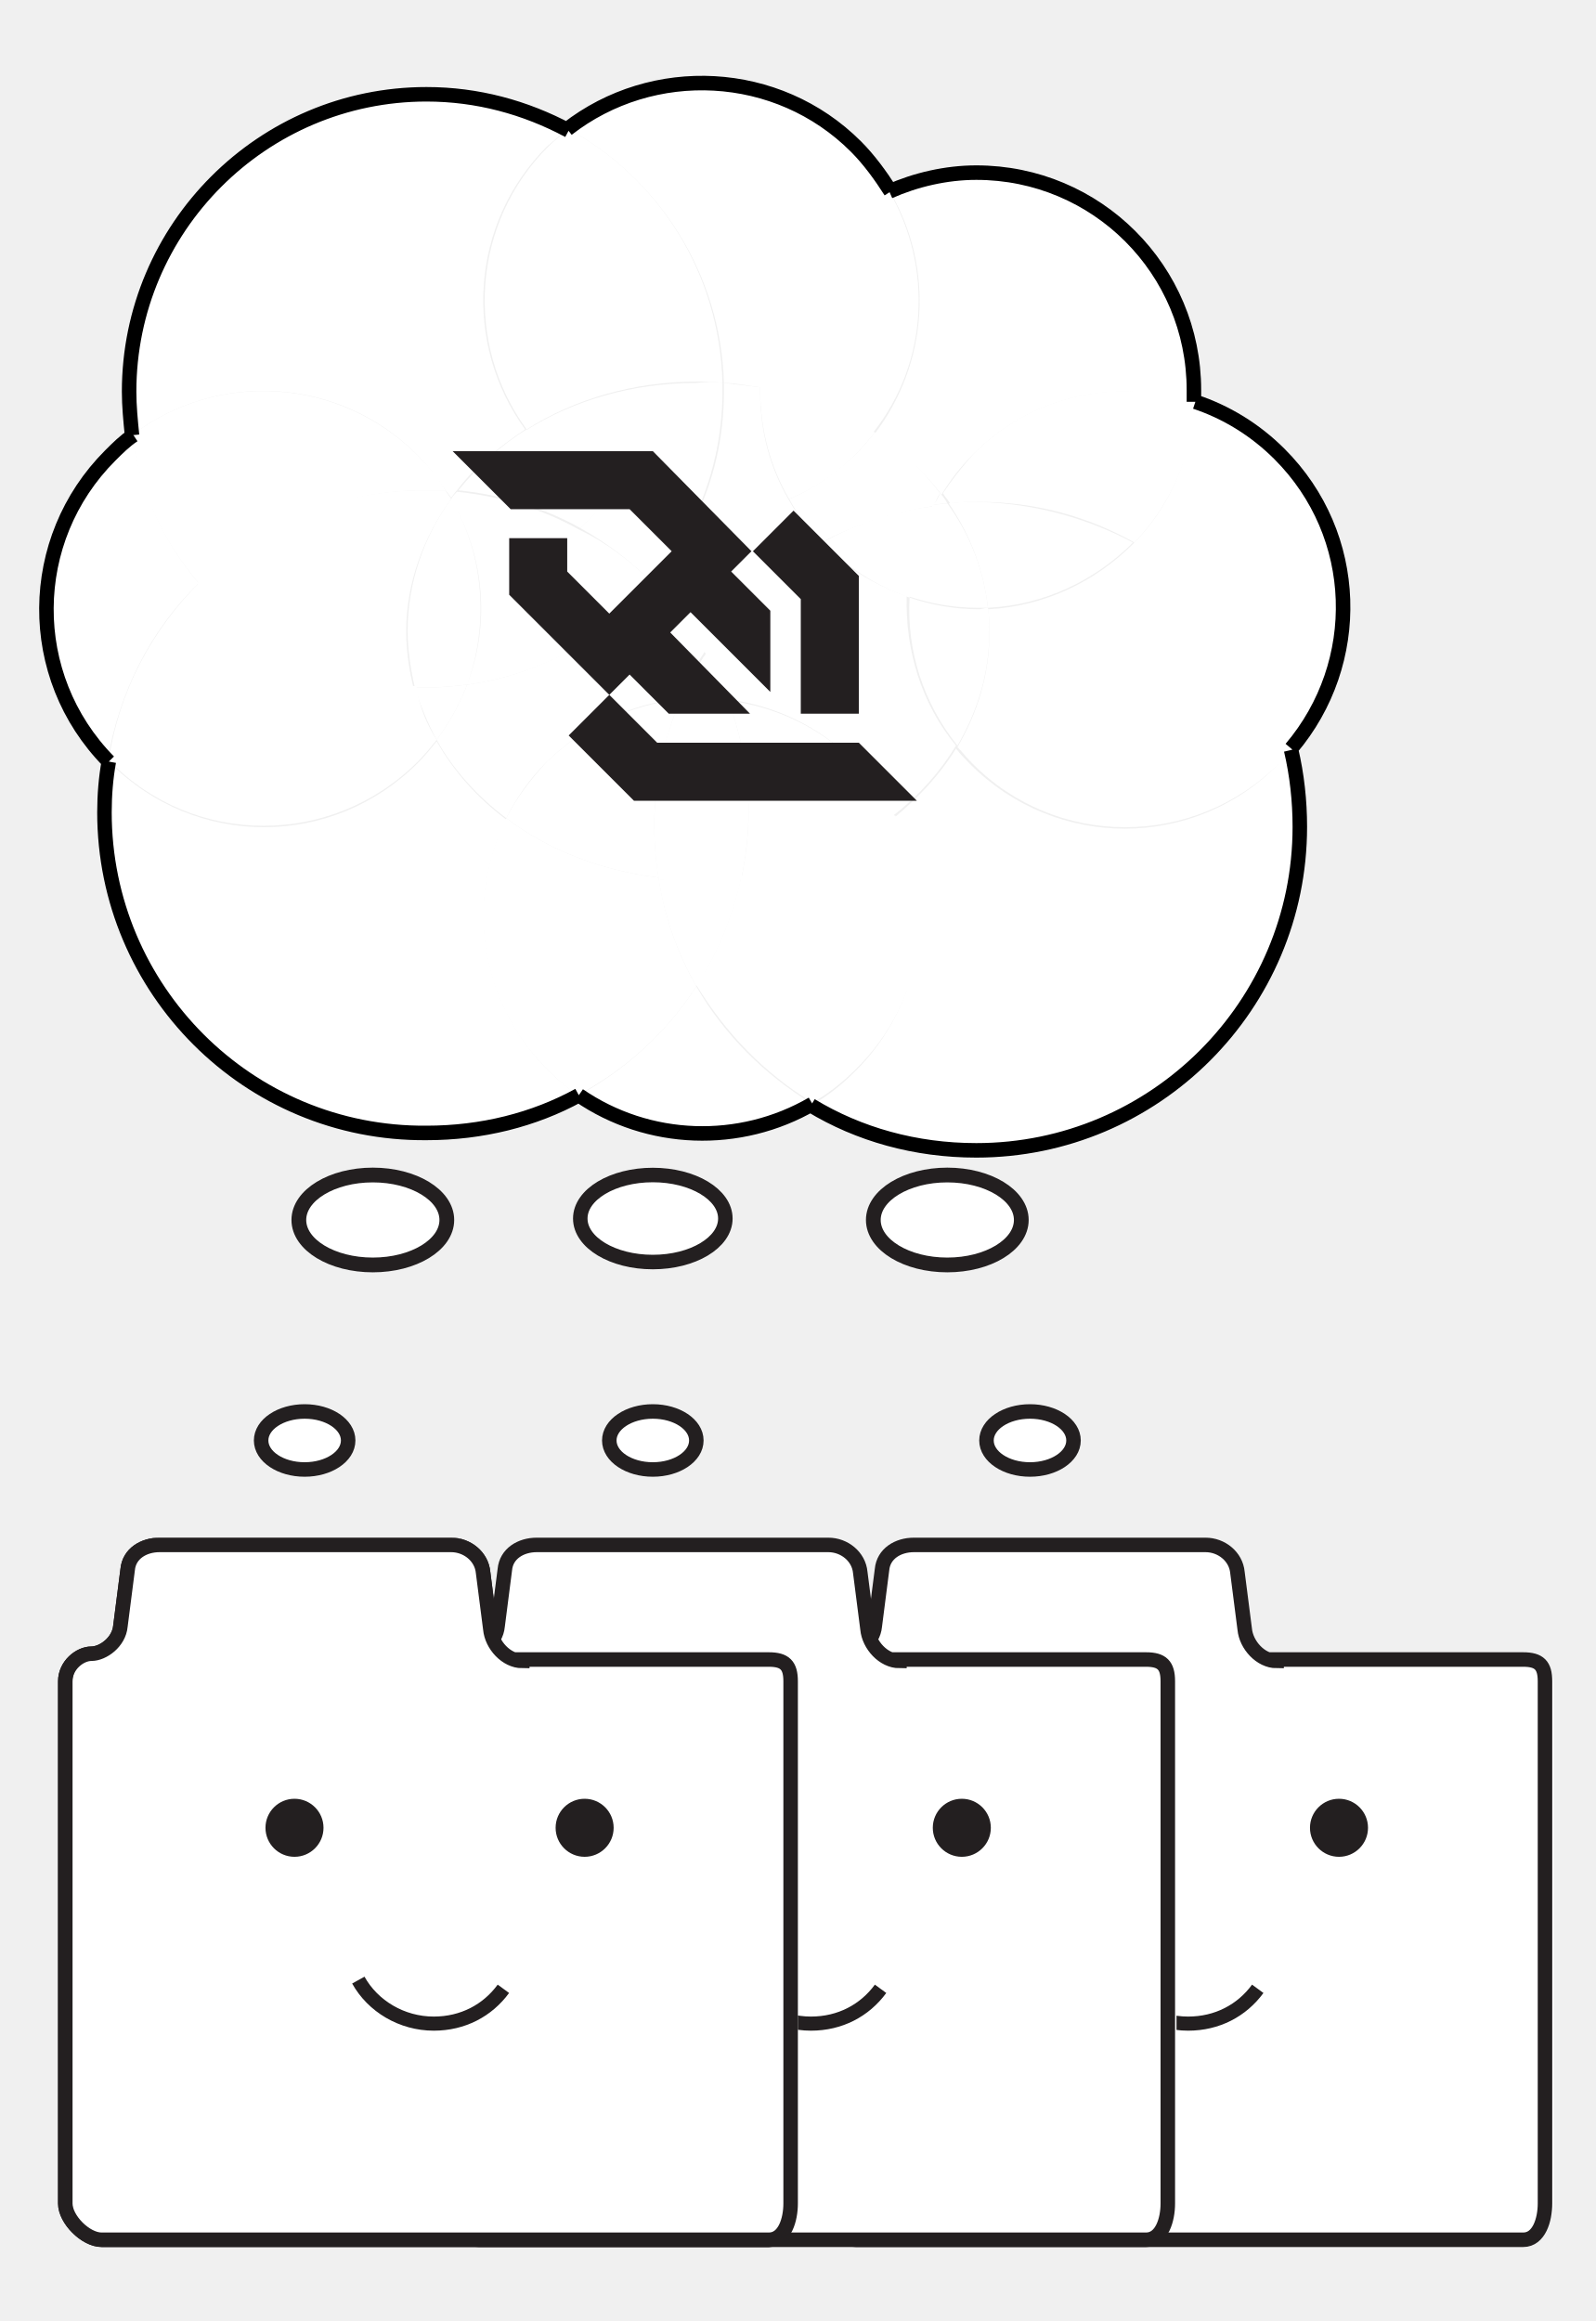
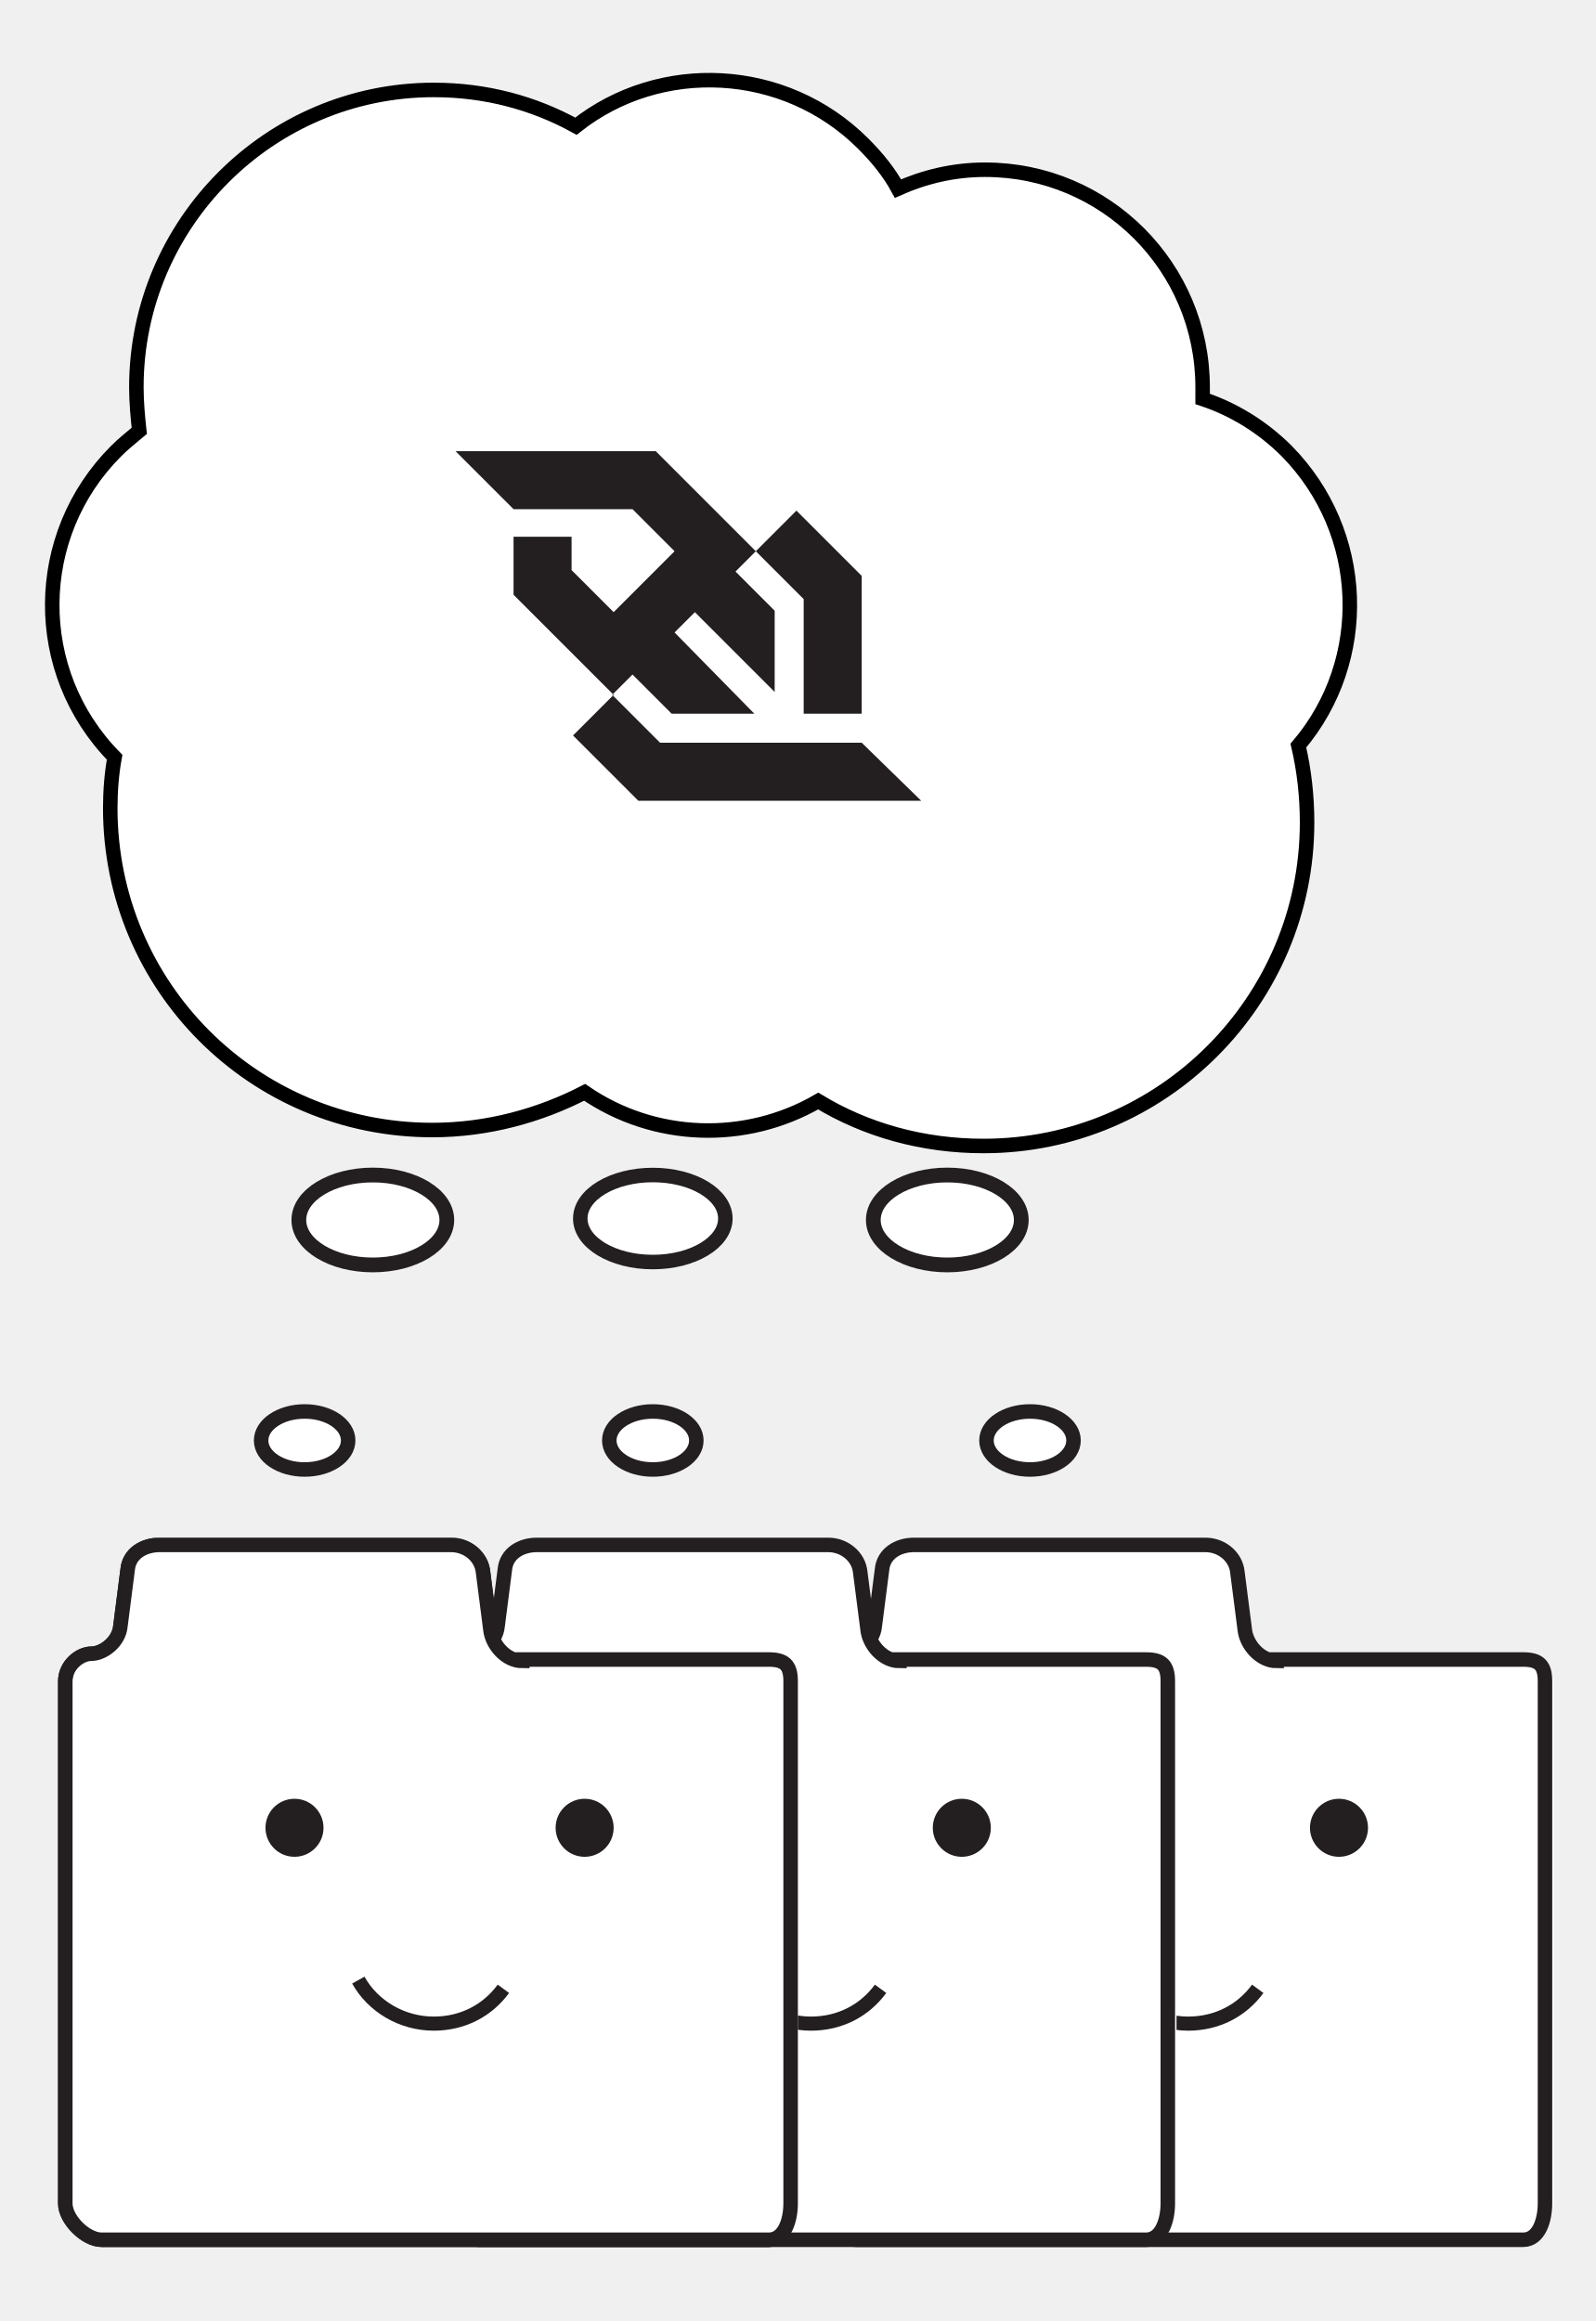
<svg xmlns="http://www.w3.org/2000/svg" viewBox="0 0 110 160">
  <path fill="#FFF" d="M36 114c-1.1 0-2.1-.9-2.2-2l-.5-4c-.1-1.1-1.1-2-2.2-2H11c-1.1 0-2.1.9-2.2 2l-.5 4c-.1 1.1-.9 2-1.7 2s-1.6.9-1.6 2v36c0 1.1.9 2 2 2h46c1.1 0 2-.9 2-2v-36c0-1.1-.9-2-2-2H36z" />
  <path fill="none" stroke="#231F20" stroke-miterlimit="10" d="M36 114.5c-1.1 0-2.1-1.1-2.2-2.2l-.5-3.9c-.1-1.1-1.1-1.9-2.2-1.9H11c-1.1 0-2.1.6-2.2 1.7l-.5 3.9c-.1 1.1-1.2 1.9-2 1.9s-1.8.8-1.8 1.9v36c0 1.1 1.4 2.5 2.5 2.5h46c1.1 0 1.5-1.4 1.5-2.5v-36c0-1.1-.4-1.5-1.5-1.5H36z" />
  <path fill="none" stroke="#231F20" stroke-width=".973" stroke-miterlimit="10" d="M39.7 137.1c-1.1 1.5-2.8 2.4-4.8 2.4-2.2 0-4.2-1.2-5.2-3" />
  <circle fill="#231F20" cx="25.3" cy="126" r="2" />
  <circle fill="#231F20" cx="45.3" cy="126" r="2" />
  <path fill="#FFF" d="M88 114c-1.1 0-2.1-.9-2.2-2l-.5-4c-.1-1.1-1.1-2-2.2-2H63c-1.1 0-2.1.9-2.2 2l-.5 4c-.1 1.1-.9 2-1.7 2s-1.5.9-1.5 2v36c0 1.1.9 2 2 2h46c1.1 0 2-.9 2-2v-36c0-1.1-.9-2-2-2H88z" />
  <path fill="none" stroke="#231F20" stroke-miterlimit="10" d="M88 114.5c-1.1 0-2.1-1.1-2.2-2.2l-.5-3.9c-.1-1.1-1.1-1.9-2.2-1.9H63c-1.1 0-2.1.6-2.2 1.7l-.5 3.9c-.1 1.1-1.2 1.9-2 1.9s-1.8.8-1.8 1.9v36c0 1.1 1.4 2.5 2.5 2.5h46c1.1 0 1.5-1.4 1.5-2.5v-36c0-1.1-.4-1.5-1.5-1.5H88z" />
  <path fill="none" stroke="#231F20" stroke-width=".973" stroke-miterlimit="10" d="M86.7 137.1c-1.1 1.5-2.8 2.4-4.8 2.4-2.2 0-4.2-1.2-5.2-3" />
  <circle fill="#231F20" cx="72.3" cy="126" r="2" />
  <circle fill="#231F20" cx="92.3" cy="126" r="2" />
  <path fill="#FFF" d="M62 114c-1.1 0-2.1-.9-2.2-2l-.5-4c-.1-1.1-1.1-2-2.2-2H37c-1.1 0-2.1.9-2.2 2l-.5 4c-.1 1.1-.9 2-1.7 2s-1.5.9-1.5 2v36c0 1.1.9 2 2 2h46c1.1 0 2-.9 2-2v-36c0-1.1-.9-2-2-2H62z" />
  <path fill="none" stroke="#231F20" stroke-miterlimit="10" d="M62 114.5c-1.1 0-2.1-1.1-2.2-2.2l-.5-3.9c-.1-1.1-1.1-1.9-2.2-1.9H37c-1.1 0-2.1.6-2.2 1.7l-.5 3.9c-.1 1.1-1.2 1.9-2 1.9s-1.8.8-1.8 1.9v36c0 1.1 1.4 2.5 2.5 2.5h46c1.1 0 1.5-1.4 1.5-2.5v-36c0-1.1-.4-1.5-1.5-1.5H62z" />
  <path fill="none" stroke="#231F20" stroke-width=".973" stroke-miterlimit="10" d="M60.7 137.1c-1.1 1.5-2.8 2.4-4.8 2.4-2.2 0-4.2-1.2-5.2-3" />
  <circle fill="#231F20" cx="46.3" cy="126" r="2" />
  <circle fill="#231F20" cx="66.3" cy="126" r="2" />
  <path fill="#FFF" d="M36 114c-1.1 0-2.1-.9-2.2-2l-.5-4c-.1-1.1-1.1-2-2.2-2H11c-1.1 0-2.1.9-2.2 2l-.5 4c-.1 1.1-.9 2-1.7 2s-1.6.9-1.6 2v36c0 1.1.9 2 2 2h46c1.1 0 2-.9 2-2v-36c0-1.1-.9-2-2-2H36z" />
  <path fill="none" stroke="#231F20" stroke-miterlimit="10" d="M36 114.5c-1.1 0-2.1-1.1-2.2-2.2l-.5-3.9c-.1-1.1-1.1-1.9-2.2-1.9H11c-1.1 0-2.1.6-2.2 1.7l-.5 3.9c-.1 1.1-1.2 1.9-2 1.9s-1.8.8-1.8 1.9v36c0 1.1 1.4 2.5 2.5 2.5h46c1.1 0 1.5-1.4 1.5-2.5v-36c0-1.1-.4-1.5-1.5-1.5H36z" />
  <path fill="none" stroke="#231F20" stroke-width=".973" stroke-miterlimit="10" d="M34.7 137.1c-1.1 1.5-2.8 2.4-4.8 2.4-2.2 0-4.2-1.2-5.2-3" />
  <circle fill="#231F20" cx="20.3" cy="126" r="2" />
  <circle fill="#231F20" cx="40.3" cy="126" r="2" />
-   <g fill="#FFF">
-     <path d="M88.2 31.4c5.6 5.6 5.8 14.4.8 20.3-1.5-6.1-5.5-11.3-10.9-14.2 2.5-2.5 4-5.9 4.2-9.7 2.2.7 4.2 1.9 5.9 3.6zm.8 20.3c.4 1.7.6 3.5.6 5.3 0 12.3-10 22.3-22.3 22.3-4.2 0-8.1-1.1-11.4-3.1 1.1-.6 2.1-1.4 3-2.3 4.8-4.7 5.7-11.9 2.7-17.5 1.7-1.4 3.2-3 4.3-4.8.3.4.7.8 1 1.1 5.9 5.9 15.4 5.9 21.2 0 .4-.4.7-.7.9-1zm0 0c-.3.3-.5.6-.8.9-5.9 5.9-15.4 5.9-21.2 0-.4-.4-.7-.8-1-1.1 1.4-2.4 2.2-5 2.2-7.9 0-.5 0-1.1-.1-1.6 3.9-.2 7.4-1.9 10-4.5 5.4 2.9 9.4 8 10.9 14.2z" />
-     <path d="M82.4 27v.8c-5.3-1.8-11.3-.6-15.4 3.6-.8.8-1.5 1.7-2.1 2.7-1.2-1.6-2.8-3-4.6-4.2 3.7-4.9 4.1-11.4 1.1-16.6 1.8-.8 3.9-1.3 6-1.3 8.3 0 15 6.7 15 15z" />
-     <path d="M82.4 27.7c-.2 3.8-1.8 7.2-4.2 9.7-3.2-1.8-6.8-2.8-10.7-2.8-.7 0-1.3 0-2 .1-.2-.3-.4-.5-.5-.7.6-.9 1.3-1.8 2.1-2.7 4-4.1 10-5.3 15.3-3.6z" />
-     <path d="M78.1 37.4c-2.6 2.6-6.1 4.3-10 4.5-.3-2.6-1.2-5-2.7-7.2.6-.1 1.3-.1 2-.1 3.9.1 7.5 1.1 10.7 2.8zm-10 4.5c.1.5.1 1 .1 1.6 0 2.9-.8 5.5-2.2 7.9-2.4-3-3.5-6.6-3.3-10.2 1.5.5 3.1.8 4.8.8.1 0 .4-.1.6-.1z" />
-     <path d="M68.1 41.9h-.7c-1.7 0-3.3-.3-4.8-.8.1-2.2.7-4.3 1.7-6.3.3 0 .7-.1 1-.1 1.6 2.2 2.5 4.6 2.8 7.2z" />
-     <path d="M64.8 34c.2.2.4.5.5.7-.4 0-.7.1-1 .1.2-.2.4-.5.5-.8z" />
-     <path d="M64.8 34c-.2.3-.3.6-.5.9-2.8.4-5.4 1.3-7.7 2.5-.9-.9-1.6-1.9-2.2-3 1.7-.7 3.2-1.8 4.6-3.1.5-.5.9-1 1.3-1.5 1.8 1.2 3.3 2.6 4.5 4.2zm1.1 17.4c-1.1 1.8-2.5 3.4-4.3 4.8-.7-1.3-1.6-2.5-2.7-3.7-2.5-2.5-5.6-3.9-8.8-4.3-.4-1.2-1-2.3-1.6-3.4 2-3.1 4.8-5.7 8-7.5 1.6 1.7 3.7 3 6 3.8-.1 3.7 1 7.4 3.4 10.3z" />
-     <path d="M64.4 34.9c-1.1 2-1.6 4.1-1.7 6.3-2.3-.8-4.3-2.1-6-3.8 2.3-1.3 4.9-2.2 7.7-2.5zm-2.7 21.3c3 5.7 2.1 12.8-2.7 17.5-.9.9-1.9 1.7-3 2.3-3.3-2-6-4.8-8-8.1 1.5-2.2 2.5-4.8 3.1-7.5 4-.4 7.7-1.9 10.6-4.2zm-.4-43c3 5.2 2.7 11.8-1.1 16.6-2.3-1.5-5-2.6-7.9-3.1.2-6 3.8-11.2 9-13.5zM59 10.1c.9.9 1.7 2 2.4 3.1-5.2 2.3-8.9 7.5-9 13.5-.8-.1-1.7-.3-2.5-.3-.2-7.5-4.5-14.1-10.7-17.5C45 4.3 53.6 4.7 59 10.1zm1.3 19.7c-.4.5-.8 1-1.3 1.5-1.4 1.4-2.9 2.4-4.6 3.1-1.3-2.2-2-4.8-2-7.5v-.3c2.9.6 5.6 1.7 7.9 3.2z" />
-     <path d="M59 52.6c1.1 1.1 2 2.3 2.7 3.7-2.9 2.3-6.5 3.8-10.6 4.3.3-1.5.5-3 .5-4.6 0-2.7-.5-5.3-1.4-7.7 3.2.4 6.3 1.8 8.8 4.3zm-4.6-18.1c.6 1.1 1.4 2.1 2.2 3-3.3 1.8-6 4.4-8 7.5-1-1.7-2.2-3.3-3.6-4.7 1.2-1.3 2.1-2.8 2.9-4.5 2.2 0 4.4-.4 6.5-1.3zm-2-7.5c0 2.8.7 5.3 2 7.5-2.1.9-4.3 1.3-6.5 1.3 1.3-2.7 2-5.6 2-8.8v-.6c.9.1 1.7.2 2.5.3v.3zM48 68c1.9 3.3 4.7 6.1 8 8.1-5 2.9-11.3 2.7-16.1-.6 3.3-1.8 6.1-4.4 8.1-7.5z" />
-     <path d="M51.6 56c0 1.6-.2 3.1-.5 4.6-1 .1-2 .2-3 .2-.9 0-1.8 0-2.7-.2-.2-1.2-.3-2.4-.3-3.6 0-3.1.6-6 1.8-8.7 1.1-.1 2.2-.1 3.3 0 .9 2.4 1.4 5 1.4 7.7zm-1.8-29.6v.6c0 3.1-.7 6.1-2 8.8-2-.1-4-.5-5.8-1.4-1.5-.7-3-1.7-4.3-3-.5-.5-1-1.1-1.5-1.7 3.3-2.1 7.4-3.3 11.8-3.3.7-.1 1.3-.1 1.8 0z" />
-     <path d="M49.8 26.4c-.6-.1-1.1-.1-1.7-.1-4.4 0-8.5 1.2-11.8 3.3-4.3-5.9-3.8-14.2 1.5-19.5.4-.4.9-.8 1.4-1.2 6.2 3.4 10.4 9.9 10.6 17.5zm-1.7 34.3c1 0 2-.1 3-.2-.6 2.7-1.6 5.2-3.1 7.5-1.3-2.3-2.2-4.8-2.6-7.4.9.1 1.8.1 2.7.1zm2.1-12.4c-1.1-.1-2.2-.1-3.3 0 .5-1.2 1.1-2.3 1.8-3.3.5 1 1.1 2.1 1.5 3.3z" />
-     <path d="M48.6 44.9c-.7 1-1.3 2.2-1.8 3.3-3.3.3-6.5 1.8-9.1 4.3-1.2 1.2-2.1 2.5-2.8 3.9-2-1.5-3.7-3.4-4.8-5.4.9-1.2 1.6-2.5 2.1-3.8 5.1-.7 9.6-3.3 12.8-7 1.4 1.4 2.6 3 3.6 4.7zM48 68c-2 3.1-4.8 5.7-8.2 7.5-.7-.5-1.4-1.1-2.1-1.8C33 69 32.1 62 34.9 56.4c2.9 2.2 6.5 3.6 10.5 4.1.4 2.7 1.3 5.2 2.6 7.5zm-.1-32.3c-.8 1.6-1.8 3.1-2.9 4.5-1.5-1.5-3.2-2.8-5-3.8l2.1-2.1c1.8.9 3.8 1.4 5.8 1.4z" />
-     <path d="M46.9 48.2c-1.1 2.7-1.8 5.6-1.8 8.7 0 1.2.1 2.4.3 3.6-4-.5-7.6-1.9-10.5-4.1.7-1.4 1.7-2.7 2.8-3.9 2.6-2.5 5.8-3.9 9.2-4.3zm-1.9-8c-3.2 3.8-7.7 6.3-12.8 7 1.6-4.2 1.2-8.9-1.1-12.8.1-.2.3-.4.4-.5 3 .3 5.9 1.2 8.4 2.6 1.9.9 3.6 2.2 5.1 3.7zm-2.9-5.8l-2.1 2c-2.5-1.4-5.4-2.3-8.4-2.6 1.3-1.6 2.9-3.1 4.7-4.2.4.6.9 1.2 1.5 1.7 1.2 1.3 2.7 2.3 4.3 3.1zm-3-25.5c-.5.4-.9.8-1.4 1.2-5.3 5.3-5.8 13.6-1.5 19.5-1.8 1.2-3.5 2.6-4.7 4.2h-.8c-.6-.9-1.2-1.7-2-2.5C23.4 26 15 25.5 9.1 30c-.1-1-.2-2-.2-3 0-11.3 9.2-20.5 20.5-20.5 3.5 0 6.8.9 9.7 2.4zm-1.3 64.9c.7.7 1.4 1.2 2.1 1.8-3.1 1.7-6.7 2.6-10.5 2.6-12.3 0-22.2-10-22.2-22.2 0-1.2.1-2.4.3-3.5l.1.1c5.9 5.9 15.3 5.9 21.2 0 .5-.5.9-1 1.3-1.5 1.2 2.1 2.8 3.9 4.8 5.4-2.8 5.6-1.8 12.6 2.9 17.3zm-6.7-39.4c2.3 3.9 2.6 8.7 1.1 12.8-.9.1-1.9.2-2.8.2h-.8c-.3-1.3-.5-2.6-.5-3.9 0-3.3 1.1-6.5 3-9.1zm-.4-.6h.8c-.2.2-.3.4-.4.5-.1-.1-.2-.3-.4-.5z" />
-     <path d="M30.7 33.8c.1.2.3.4.4.6-1.9 2.6-3.1 5.8-3.1 9.1 0 1.3.2 2.7.5 3.9-6-.2-11.3-3-14.9-7.2 4-4 9.5-6.4 15.6-6.4h1.5z" />
-     <path d="M30.7 33.8h-1.4c-6.1 0-11.6 2.5-15.6 6.4-2.4-2.8-4.1-6.3-4.6-10.2 5.9-4.5 14.3-4 19.7 1.4.7.7 1.4 1.5 1.9 2.4zm-1.3 13.6c1 0 1.9-.1 2.8-.2-.5 1.3-1.2 2.6-2.1 3.8-.6-1.1-1.1-2.3-1.5-3.6h.8z" />
-     <path d="M30.1 51c-.4.5-.8 1-1.3 1.5-5.9 5.9-15.4 5.9-21.2 0l-.1-.1c.7-4.8 3-9 6.3-12.3 3.6 4.3 8.9 7 14.9 7.2.2 1.4.7 2.6 1.4 3.7z" />
-     <path d="M13.7 40.2c-3.3 3.2-5.5 7.5-6.3 12.3-5.8-5.9-5.7-15.3.1-21.1.5-.5 1-1 1.6-1.4.6 3.9 2.2 7.4 4.6 10.2z" />
-   </g>
-   <g fill="none" stroke="#000" stroke-miterlimit="10">
-     <path d="M9.1 30c-.1-1-.2-2-.2-3 0-11.3 9.2-20.5 20.5-20.5 3.5 0 6.8.9 9.8 2.5m-.1-.1C45 4.3 53.6 4.7 59 10.1c.9.9 1.7 2 2.4 3.1" />
-     <path d="M61.3 13.2c1.8-.8 3.9-1.3 6-1.3 8.3 0 15 6.7 15 15v.8m.1 0c2.1.7 4.1 1.9 5.8 3.6 5.6 5.6 5.8 14.4.8 20.3m0 .1c.4 1.7.6 3.5.6 5.3 0 12.3-10 22.3-22.3 22.3-4.2 0-8.1-1.1-11.4-3.1m.1-.1c-5 2.9-11.3 2.7-16.1-.6m0 0c-3.1 1.7-6.7 2.6-10.5 2.6-12.3.1-22.2-9.9-22.2-22.1 0-1.2.1-2.4.3-3.5m0 0c-5.8-5.9-5.7-15.3.1-21.1.5-.5 1-1 1.6-1.4" />
-   </g>
-   <path fill="#231F20" d="M55.2 49.2h4v-9.5l-4.5-4.5-2.8 2.8 3.3 3.3v7.9zm4 2H45.3L42 47.9l1.4-1.4 2.7 2.7h5.6l-5.5-5.6 1.4-1.4 5.5 5.5v-5.6l-2.7-2.7 1.4-1.4-6.8-6.9H31.2l4 4h8.2l2.9 2.9-4.3 4.3-2.9-2.9v-2.3h-4V41l6.9 6.9-2.8 2.8 4.5 4.5h19.5l-4-4z" />
+   <path fill="#FFF" stroke="#000" stroke-miterlimit="10" d="M88.7 31.1c-1.7-1.7-3.7-2.9-5.8-3.6v-.8c0-8.3-6.7-15-15-15-2.2 0-4.2.5-6 1.3-.6-1.1-1.4-2.1-2.4-3.1-5.4-5.4-14-5.8-19.8-1.2-2.9-1.6-6.2-2.5-9.8-2.5-11.3 0-20.5 9.2-20.5 20.5 0 1 .1 2.1.2 3-.6.5-1.1.9-1.6 1.4-5.8 5.8-5.9 15.2-.1 21.1-.2 1.1-.3 2.3-.3 3.5 0 12.3 9.9 22.2 22.2 22.2 3.8 0 7.4-1 10.5-2.6 4.8 3.3 11.1 3.5 16.1.6 3.3 2 7.2 3.1 11.4 3.1 12.3 0 22.3-10 22.3-22.3 0-1.8-.2-3.6-.6-5.3 5-5.9 4.7-14.7-.8-20.3z" />
+   <path fill="#231F20" d="M55.4 49.2h4v-9.5l-4.5-4.5-2.8 2.8 3.3 3.3v7.9zm4 2H45.5l-3.3-3.3 1.4-1.4 2.7 2.7H52l-5.5-5.6 1.4-1.4 5.5 5.5v-5.6l-2.7-2.7 1.4-1.4-6.9-6.9H31.4l4 4h8.2l2.9 2.9-4.2 4.2-2.9-2.9V37h-4v4l6.9 6.9-2.8 2.8 4.5 4.5h19.5l-4.1-4z" />
  <ellipse fill="#FFF" stroke="#231F20" stroke-miterlimit="10" cx="71" cy="99.3" rx="3" ry="2" />
  <ellipse fill="#FFF" stroke="#231F20" stroke-miterlimit="10" cx="45" cy="99.3" rx="3" ry="2" />
  <ellipse fill="#FFF" stroke="#231F20" stroke-miterlimit="10" cx="21" cy="99.3" rx="3" ry="2" />
  <ellipse fill="#FFF" stroke="#231F20" stroke-width="1.017" stroke-miterlimit="10" cx="65.3" cy="84.1" rx="5.1" ry="3.1" />
  <ellipse fill="#FFF" stroke="#231F20" stroke-miterlimit="10" cx="45" cy="84" rx="5" ry="3" />
  <ellipse fill="#FFF" stroke="#231F20" stroke-width="1.017" stroke-miterlimit="10" cx="25.7" cy="84.1" rx="5.1" ry="3.1" />
</svg>
